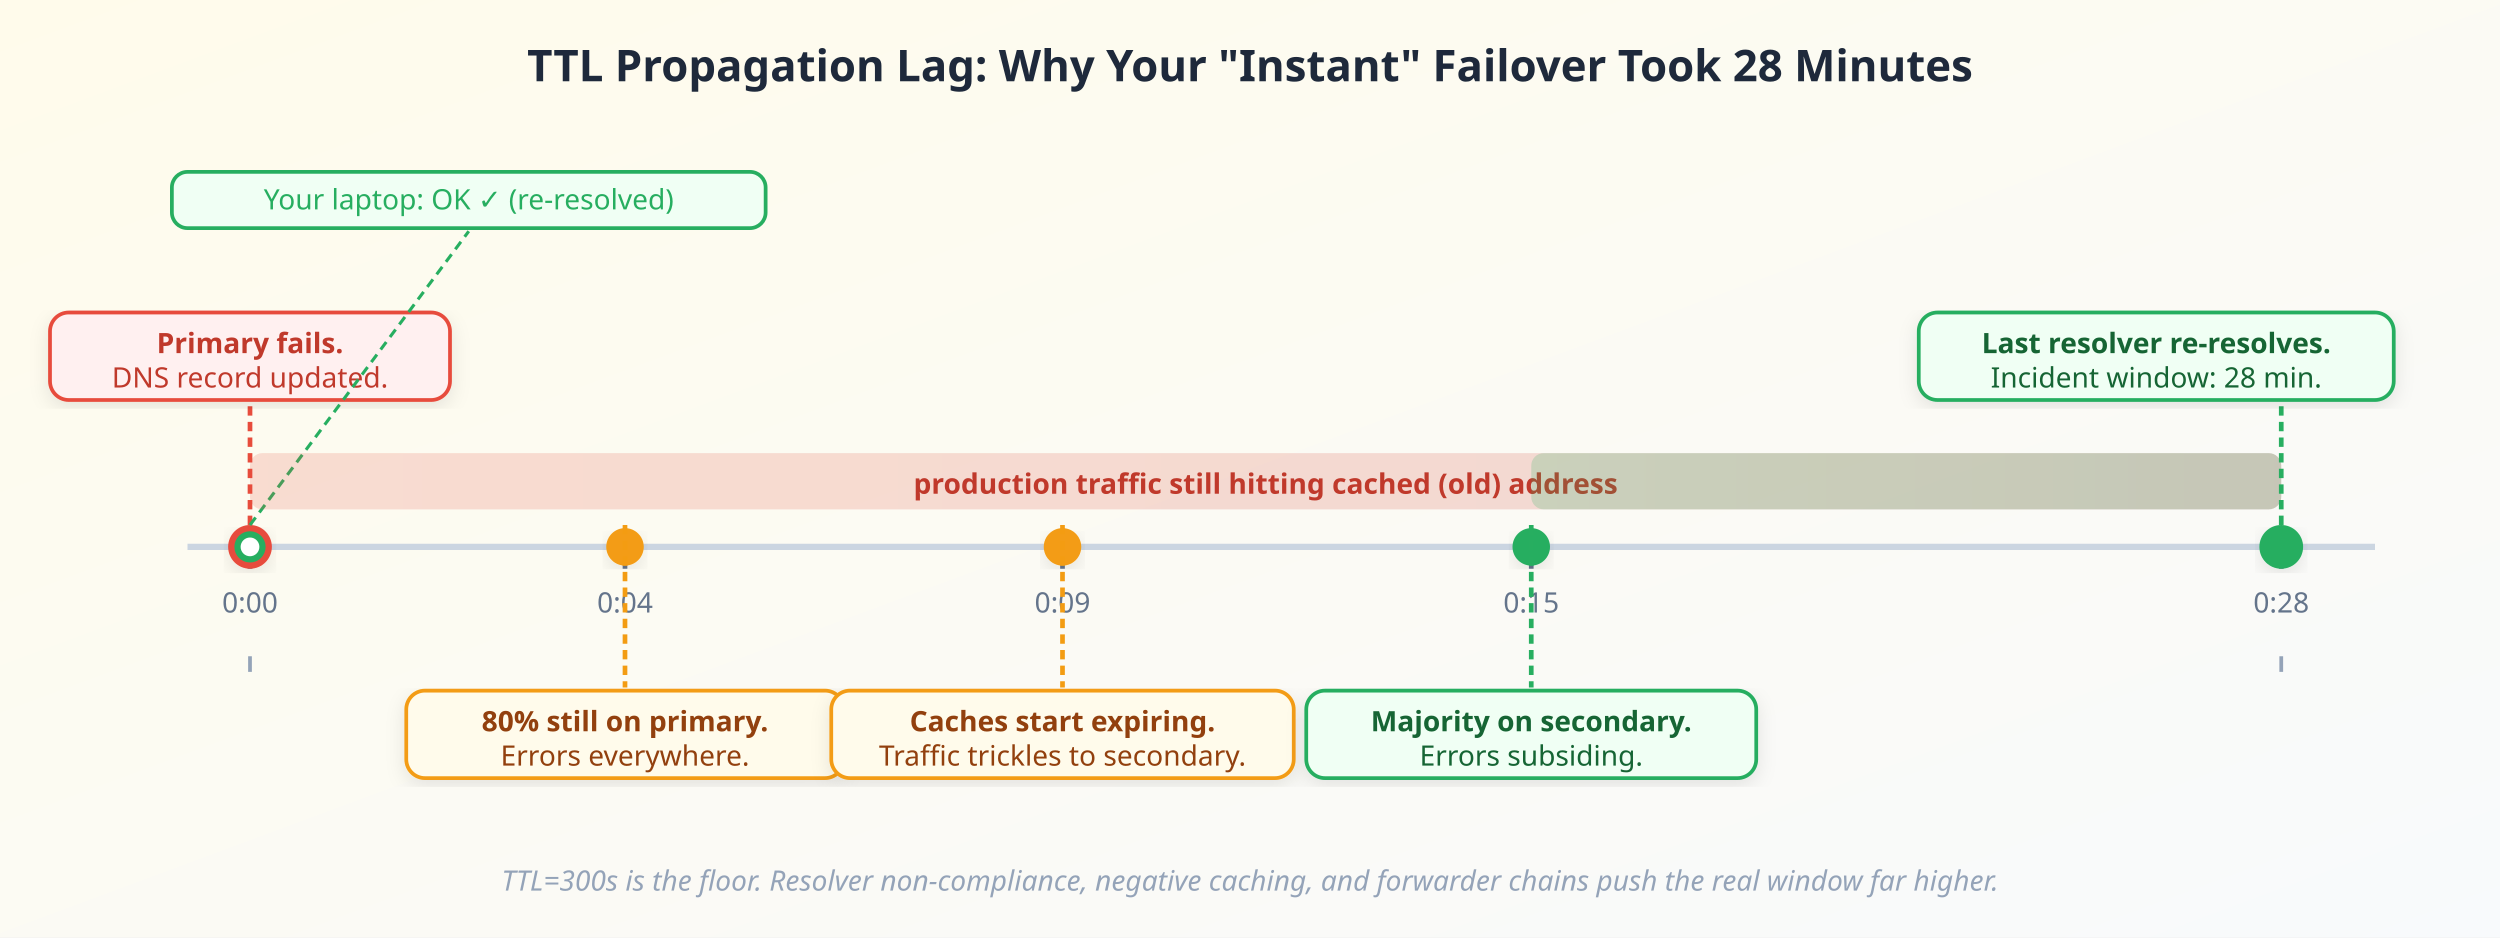
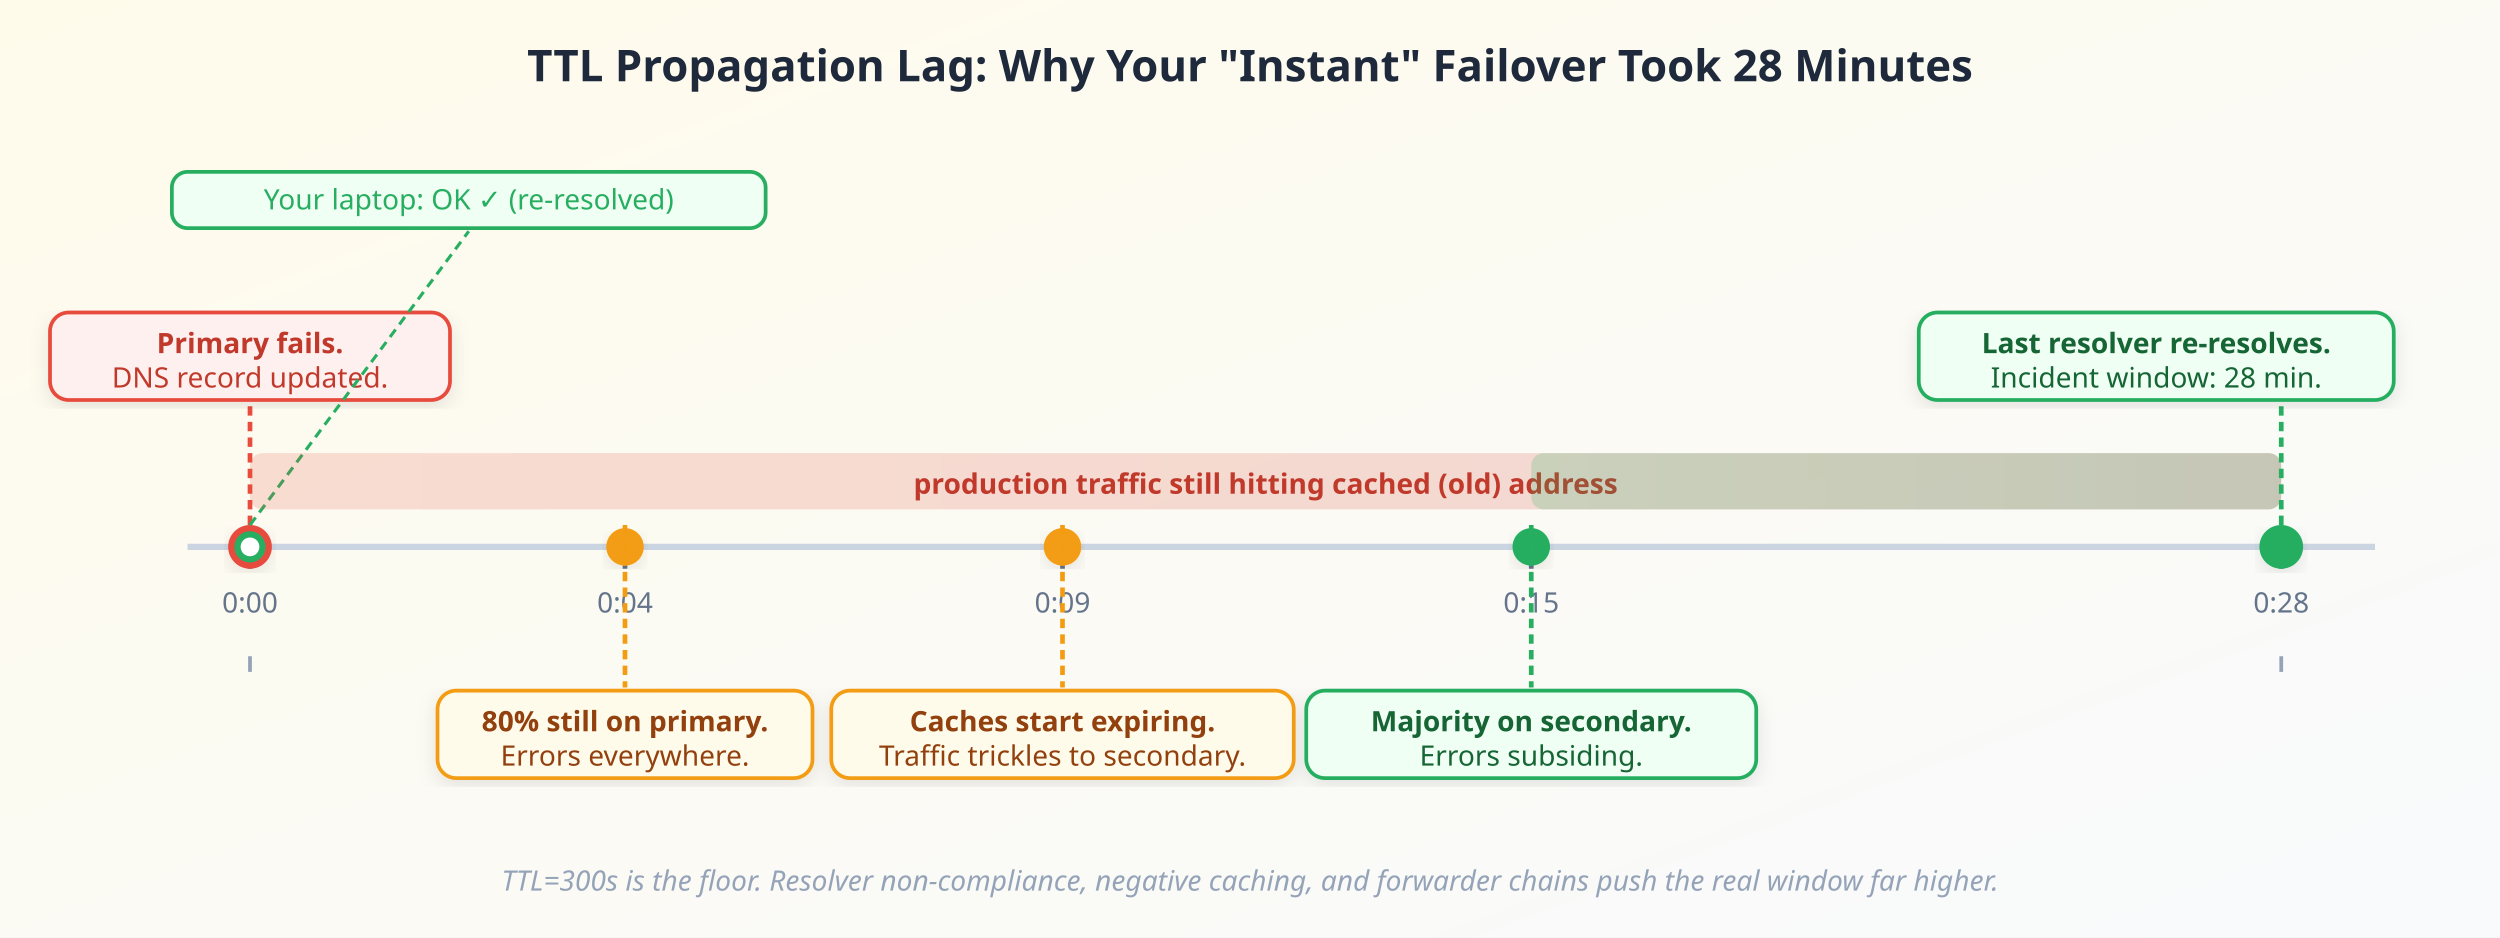
<svg xmlns="http://www.w3.org/2000/svg" width="800" height="300" viewBox="0 0 800 300" font-family="'Segoe UI',system-ui,sans-serif">
  <defs>
    <style>
      @keyframes fillR { from { width: 0; } to { width: 100%; } }
      @keyframes fadein { from { opacity:0; } to { opacity:1; } }
    </style>
    <linearGradient id="bg3" x1="0" y1="0" x2="1" y2="1" gradientUnits="objectBoundingBox">
      <stop offset="0%" stop-color="#fffbeb" />
      <stop offset="100%" stop-color="#f8fafc" />
    </linearGradient>
    <linearGradient id="redBar" x1="0" y1="0" x2="1" y2="0">
      <stop offset="0%" stop-color="#e74c3c" />
      <stop offset="100%" stop-color="#c0392b" />
    </linearGradient>
    <linearGradient id="greenBar" x1="0" y1="0" x2="1" y2="0">
      <stop offset="0%" stop-color="#27ae60" />
      <stop offset="100%" stop-color="#1e8449" />
    </linearGradient>
    <filter id="sh3">
      <feDropShadow dx="0" dy="2" stdDeviation="3" flood-color="#00000018" />
    </filter>
  </defs>
  <rect width="800" height="300" fill="url(#bg3)" />
  <text x="400" y="26" text-anchor="middle" fill="#1e293b" font-size="14" font-weight="700">TTL Propagation Lag: Why Your "Instant" Failover Took 28 Minutes</text>
  <line x1="60" y1="175" x2="760" y2="175" stroke="#cbd5e1" stroke-width="2" />
  <line x1="80" y1="170" x2="80" y2="182" stroke="#64748b" stroke-width="1.5" />
  <text x="80" y="196" text-anchor="middle" fill="#64748b" font-size="9">0:00</text>
  <line x1="200" y1="170" x2="200" y2="182" stroke="#64748b" stroke-width="1.5" />
  <text x="200" y="196" text-anchor="middle" fill="#64748b" font-size="9">0:04</text>
  <line x1="340" y1="170" x2="340" y2="182" stroke="#64748b" stroke-width="1.5" />
  <text x="340" y="196" text-anchor="middle" fill="#64748b" font-size="9">0:09</text>
  <line x1="490" y1="170" x2="490" y2="182" stroke="#64748b" stroke-width="1.5" />
  <text x="490" y="196" text-anchor="middle" fill="#64748b" font-size="9">0:15</text>
  <line x1="730" y1="170" x2="730" y2="182" stroke="#64748b" stroke-width="1.5" />
  <text x="730" y="196" text-anchor="middle" fill="#64748b" font-size="9">0:28</text>
  <circle cx="80" cy="175" r="7" fill="#e74c3c" filter="url(#sh3)" />
  <line x1="80" y1="168" x2="80" y2="130" stroke="#e74c3c" stroke-width="1.5" stroke-dasharray="3 2" />
  <rect x="16" y="100" width="128" height="28" rx="6" fill="#fff0f0" stroke="#e74c3c" stroke-width="1.2" filter="url(#sh3)" />
  <text x="80" y="113" text-anchor="middle" fill="#c0392b" font-size="9" font-weight="700">Primary fails.</text>
  <text x="80" y="124" text-anchor="middle" fill="#c0392b" font-size="9">DNS record updated.</text>
  <circle cx="80" cy="175" r="4" fill="white" stroke="#27ae60" stroke-width="2" />
  <rect x="55" y="55" width="190" height="18" rx="5" fill="#f0fff4" stroke="#27ae60" stroke-width="1.2" />
  <text x="150" y="67" text-anchor="middle" fill="#27ae60" font-size="9">Your laptop: OK ✓  (re-resolved)</text>
  <line x1="80" y1="168" x2="150" y2="74" stroke="#27ae60" stroke-width="1" stroke-dasharray="3 2" />
  <rect x="80" y="145" width="650" height="18" rx="4" fill="url(#redBar)" opacity="0.18" />
  <text x="405" y="158" text-anchor="middle" fill="#c0392b" font-size="9" font-weight="600">production traffic still hitting cached (old) address</text>
  <circle cx="200" cy="175" r="6" fill="#f39c12" filter="url(#sh3)" />
  <line x1="200" y1="168" x2="200" y2="220" stroke="#f39c12" stroke-width="1.5" stroke-dasharray="3 2" />
-   <rect x="130" y="221" width="140" height="28" rx="6" fill="#fffbeb" stroke="#f39c12" stroke-width="1.2" filter="url(#sh3)" />
+   <rect x="140" y="221" width="120" height="28" rx="6" fill="#fffbeb" stroke="#f39c12" stroke-width="1.2" filter="url(#sh3)" />
  <text x="200" y="234" text-anchor="middle" fill="#92400e" font-size="9" font-weight="700">80% still on primary.</text>
  <text x="200" y="245" text-anchor="middle" fill="#92400e" font-size="9">Errors everywhere.</text>
  <circle cx="340" cy="175" r="6" fill="#f39c12" filter="url(#sh3)" />
  <line x1="340" y1="168" x2="340" y2="220" stroke="#f39c12" stroke-width="1.5" stroke-dasharray="3 2" />
  <rect x="266" y="221" width="148" height="28" rx="6" fill="#fffbeb" stroke="#f39c12" stroke-width="1.2" filter="url(#sh3)" />
  <text x="340" y="234" text-anchor="middle" fill="#92400e" font-size="9" font-weight="700">Caches start expiring.</text>
  <text x="340" y="245" text-anchor="middle" fill="#92400e" font-size="9">Traffic trickles to secondary.</text>
  <rect x="490" y="145" width="240" height="18" rx="4" fill="url(#greenBar)" opacity="0.2" />
  <circle cx="490" cy="175" r="6" fill="#27ae60" filter="url(#sh3)" />
  <line x1="490" y1="168" x2="490" y2="220" stroke="#27ae60" stroke-width="1.5" stroke-dasharray="3 2" />
  <rect x="418" y="221" width="144" height="28" rx="6" fill="#f0fff4" stroke="#27ae60" stroke-width="1.2" filter="url(#sh3)" />
  <text x="490" y="234" text-anchor="middle" fill="#166534" font-size="9" font-weight="700">Majority on secondary.</text>
  <text x="490" y="245" text-anchor="middle" fill="#166534" font-size="9">Errors subsiding.</text>
  <circle cx="730" cy="175" r="7" fill="#27ae60" filter="url(#sh3)" />
  <line x1="730" y1="168" x2="730" y2="130" stroke="#27ae60" stroke-width="1.5" stroke-dasharray="3 2" />
  <rect x="614" y="100" width="152" height="28" rx="6" fill="#f0fff4" stroke="#27ae60" stroke-width="1.2" filter="url(#sh3)" />
  <text x="690" y="113" text-anchor="middle" fill="#166534" font-size="9" font-weight="700">Last resolver re-resolves.</text>
  <text x="690" y="124" text-anchor="middle" fill="#166534" font-size="9">Incident window: 28 min.</text>
  <line x1="80" y1="210" x2="80" y2="215" stroke="#94a3b8" stroke-width="1.2" />
  <line x1="730" y1="210" x2="730" y2="215" stroke="#94a3b8" stroke-width="1.2" />
  <text x="400" y="285" text-anchor="middle" fill="#94a3b8" font-size="9" font-style="italic">TTL=300s is the floor. Resolver non-compliance, negative caching, and forwarder chains push the real window far higher.</text>
</svg>
